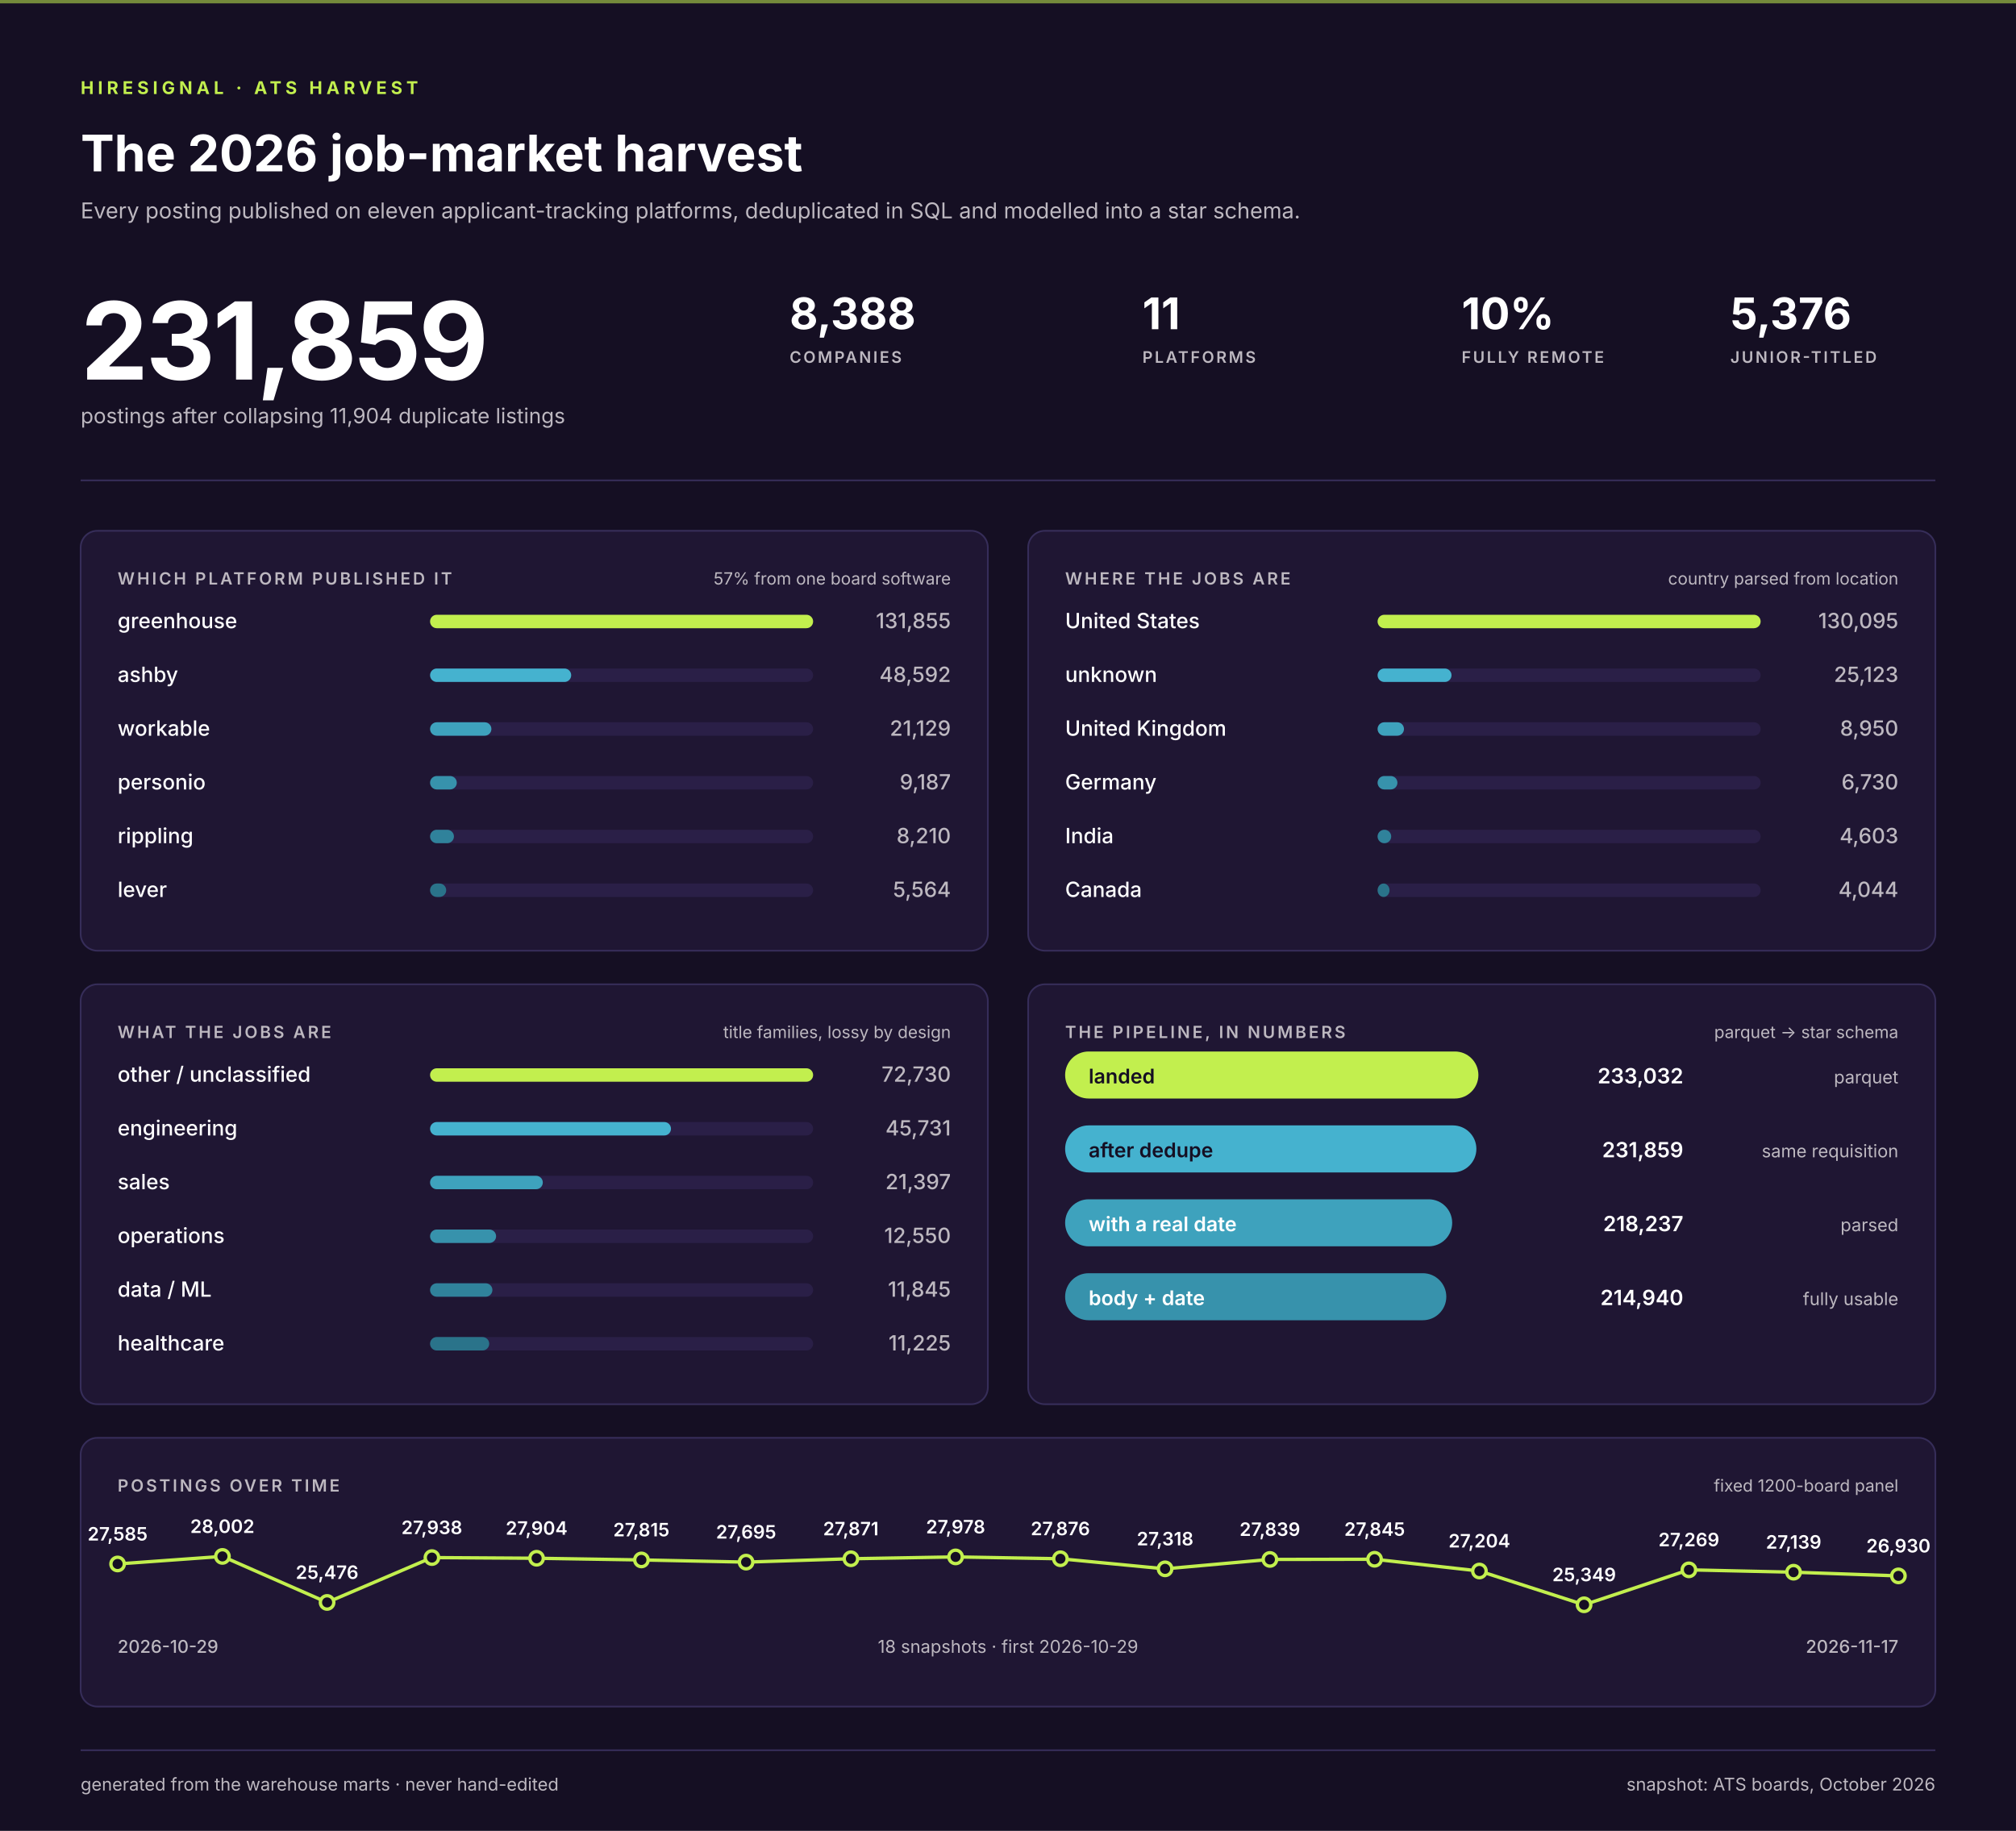
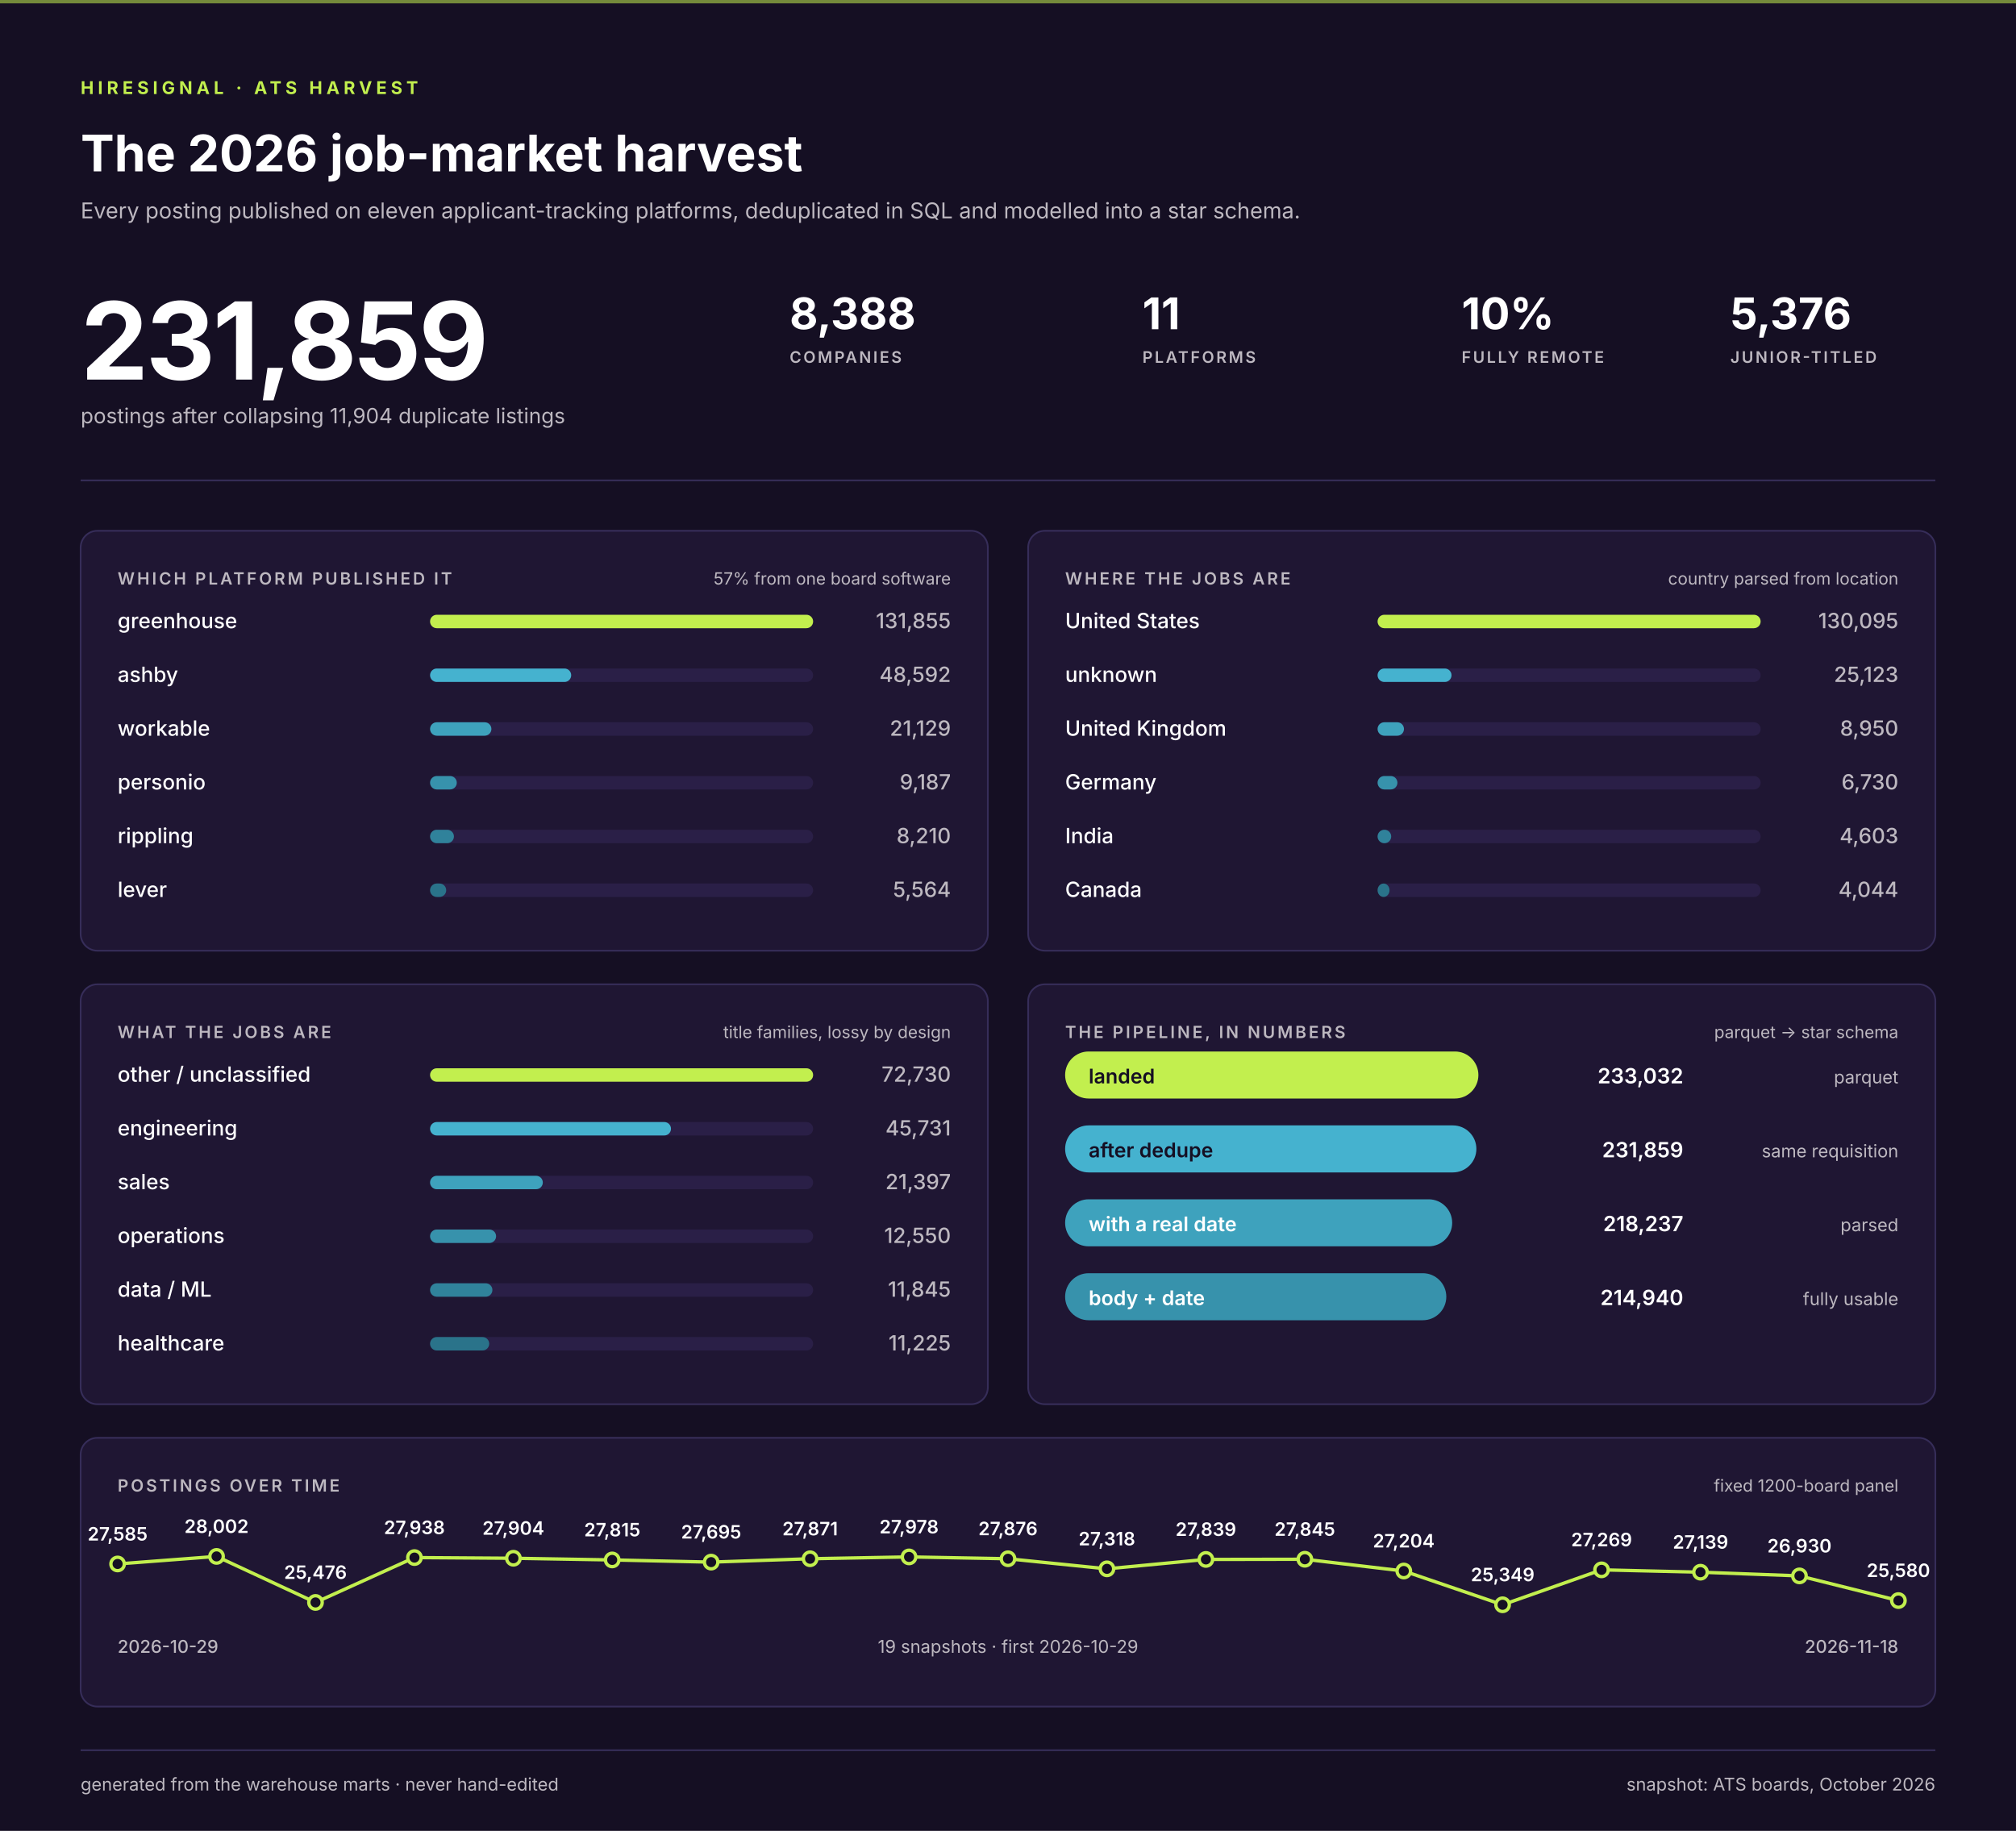
<svg xmlns="http://www.w3.org/2000/svg" width="1200" height="1090" viewBox="0 0 1200 1090" role="img" aria-label="Job-market harvest dashboard">
  <rect x="0.0" y="0.0" width="1200.0" height="1090.0" rx="0" fill="#150f23" />
  <rect x="0" y="0" width="1200" height="2" fill="#c2ef4e" opacity="0.55" />
  <text x="48" y="56" font-family="Inter, -apple-system, Segoe UI, Helvetica, Arial, sans-serif" font-size="10.5" fill="#c2ef4e" font-weight="700" text-anchor="start" letter-spacing="2.4">HIRESIGNAL  ·  ATS HARVEST</text>
  <text x="48" y="102" font-family="Inter, -apple-system, Segoe UI, Helvetica, Arial, sans-serif" font-size="30" fill="#ffffff" font-weight="650" text-anchor="start">The 2026 job-market harvest</text>
  <text x="48" y="130" font-family="Inter, -apple-system, Segoe UI, Helvetica, Arial, sans-serif" font-size="13" fill="#bdb8c0" font-weight="400" text-anchor="start">Every posting published on eleven applicant-tracking platforms, deduplicated in SQL and modelled into a star schema.</text>
  <text x="48" y="226" font-family="Inter, -apple-system, Segoe UI, Helvetica, Arial, sans-serif" font-size="64" fill="#ffffff" font-weight="700" text-anchor="start" letter-spacing="-1.5">231,859</text>
  <text x="48" y="252" font-family="Inter, -apple-system, Segoe UI, Helvetica, Arial, sans-serif" font-size="12.5" fill="#bdb8c0" font-weight="400" text-anchor="start">postings after collapsing 11,904 duplicate listings</text>
  <text x="470" y="196" font-family="Inter, -apple-system, Segoe UI, Helvetica, Arial, sans-serif" font-size="26" fill="#ffffff" font-weight="650" text-anchor="start">8,388</text>
  <text x="470" y="216" font-family="Inter, -apple-system, Segoe UI, Helvetica, Arial, sans-serif" font-size="9.5" fill="#bdb8c0" font-weight="600" text-anchor="start" letter-spacing="1.2">COMPANIES</text>
  <text x="680" y="196" font-family="Inter, -apple-system, Segoe UI, Helvetica, Arial, sans-serif" font-size="26" fill="#ffffff" font-weight="650" text-anchor="start">11</text>
  <text x="680" y="216" font-family="Inter, -apple-system, Segoe UI, Helvetica, Arial, sans-serif" font-size="9.5" fill="#bdb8c0" font-weight="600" text-anchor="start" letter-spacing="1.2">PLATFORMS</text>
  <text x="870" y="196" font-family="Inter, -apple-system, Segoe UI, Helvetica, Arial, sans-serif" font-size="26" fill="#ffffff" font-weight="650" text-anchor="start">10%</text>
  <text x="870" y="216" font-family="Inter, -apple-system, Segoe UI, Helvetica, Arial, sans-serif" font-size="9.5" fill="#bdb8c0" font-weight="600" text-anchor="start" letter-spacing="1.2">FULLY REMOTE</text>
  <text x="1030" y="196" font-family="Inter, -apple-system, Segoe UI, Helvetica, Arial, sans-serif" font-size="26" fill="#ffffff" font-weight="650" text-anchor="start">5,376</text>
  <text x="1030" y="216" font-family="Inter, -apple-system, Segoe UI, Helvetica, Arial, sans-serif" font-size="9.5" fill="#bdb8c0" font-weight="600" text-anchor="start" letter-spacing="1.2">JUNIOR-TITLED</text>
  <line x1="48" y1="286" x2="1152" y2="286" stroke="#362d59" />
  <rect x="48.0" y="316.0" width="540.0" height="250.0" rx="10" fill="#1f1633" stroke="#362d59" />
  <text x="70" y="348" font-family="Inter, -apple-system, Segoe UI, Helvetica, Arial, sans-serif" font-size="10" fill="#bdb8c0" font-weight="600" text-anchor="start" letter-spacing="1.4">WHICH PLATFORM PUBLISHED IT</text>
  <text x="566" y="348" font-family="Inter, -apple-system, Segoe UI, Helvetica, Arial, sans-serif" font-size="10" fill="#bdb8c0" font-weight="400" text-anchor="end">57% from one board software</text>
  <text x="70" y="374.0" font-family="Inter, -apple-system, Segoe UI, Helvetica, Arial, sans-serif" font-size="12.5" fill="#ffffff" font-weight="450" text-anchor="start">greenhouse</text>
  <rect x="256.0" y="366.0" width="228.0" height="8.0" rx="4" fill="#2a1f47" />
  <rect x="256.0" y="366.0" width="228.0" height="8.0" rx="4" fill="#c2ef4e" />
  <text x="566" y="374.0" font-family="Inter, -apple-system, Segoe UI, Helvetica, Arial, sans-serif" font-size="12.5" fill="#bdb8c0" font-weight="500" text-anchor="end">131,855</text>
  <text x="70" y="406.0" font-family="Inter, -apple-system, Segoe UI, Helvetica, Arial, sans-serif" font-size="12.5" fill="#ffffff" font-weight="450" text-anchor="start">ashby</text>
  <rect x="256.0" y="398.0" width="228.0" height="8.0" rx="4" fill="#2a1f47" />
  <rect x="256.0" y="398.0" width="84.0" height="8.0" rx="4" fill="#45b2cf" />
  <text x="566" y="406.0" font-family="Inter, -apple-system, Segoe UI, Helvetica, Arial, sans-serif" font-size="12.5" fill="#bdb8c0" font-weight="500" text-anchor="end">48,592</text>
  <text x="70" y="438.0" font-family="Inter, -apple-system, Segoe UI, Helvetica, Arial, sans-serif" font-size="12.5" fill="#ffffff" font-weight="450" text-anchor="start">workable</text>
  <rect x="256.0" y="430.0" width="228.0" height="8.0" rx="4" fill="#2a1f47" />
  <rect x="256.0" y="430.0" width="36.5" height="8.0" rx="4" fill="#3ea2bd" />
  <text x="566" y="438.0" font-family="Inter, -apple-system, Segoe UI, Helvetica, Arial, sans-serif" font-size="12.5" fill="#bdb8c0" font-weight="500" text-anchor="end">21,129</text>
  <text x="70" y="470.0" font-family="Inter, -apple-system, Segoe UI, Helvetica, Arial, sans-serif" font-size="12.5" fill="#ffffff" font-weight="450" text-anchor="start">personio</text>
  <rect x="256.0" y="462.0" width="228.0" height="8.0" rx="4" fill="#2a1f47" />
  <rect x="256.0" y="462.0" width="15.9" height="8.0" rx="4" fill="#3792ac" />
  <text x="566" y="470.0" font-family="Inter, -apple-system, Segoe UI, Helvetica, Arial, sans-serif" font-size="12.5" fill="#bdb8c0" font-weight="500" text-anchor="end">9,187</text>
  <text x="70" y="502.0" font-family="Inter, -apple-system, Segoe UI, Helvetica, Arial, sans-serif" font-size="12.5" fill="#ffffff" font-weight="450" text-anchor="start">rippling</text>
  <rect x="256.0" y="494.0" width="228.0" height="8.0" rx="4" fill="#2a1f47" />
  <rect x="256.0" y="494.0" width="14.2" height="8.0" rx="4" fill="#30829b" />
  <text x="566" y="502.0" font-family="Inter, -apple-system, Segoe UI, Helvetica, Arial, sans-serif" font-size="12.5" fill="#bdb8c0" font-weight="500" text-anchor="end">8,210</text>
  <text x="70" y="534.0" font-family="Inter, -apple-system, Segoe UI, Helvetica, Arial, sans-serif" font-size="12.5" fill="#ffffff" font-weight="450" text-anchor="start">lever</text>
  <rect x="256.0" y="526.0" width="228.0" height="8.0" rx="4" fill="#2a1f47" />
  <rect x="256.0" y="526.0" width="9.6" height="8.0" rx="4" fill="#2a738a" />
  <text x="566" y="534.0" font-family="Inter, -apple-system, Segoe UI, Helvetica, Arial, sans-serif" font-size="12.5" fill="#bdb8c0" font-weight="500" text-anchor="end">5,564</text>
  <rect x="612.0" y="316.0" width="540.0" height="250.0" rx="10" fill="#1f1633" stroke="#362d59" />
  <text x="634" y="348" font-family="Inter, -apple-system, Segoe UI, Helvetica, Arial, sans-serif" font-size="10" fill="#bdb8c0" font-weight="600" text-anchor="start" letter-spacing="1.4">WHERE THE JOBS ARE</text>
  <text x="1130" y="348" font-family="Inter, -apple-system, Segoe UI, Helvetica, Arial, sans-serif" font-size="10" fill="#bdb8c0" font-weight="400" text-anchor="end">country parsed from location</text>
  <text x="634" y="374.0" font-family="Inter, -apple-system, Segoe UI, Helvetica, Arial, sans-serif" font-size="12.5" fill="#ffffff" font-weight="450" text-anchor="start">United States</text>
  <rect x="820.0" y="366.0" width="228.0" height="8.0" rx="4" fill="#2a1f47" />
  <rect x="820.0" y="366.0" width="228.0" height="8.0" rx="4" fill="#c2ef4e" />
  <text x="1130" y="374.0" font-family="Inter, -apple-system, Segoe UI, Helvetica, Arial, sans-serif" font-size="12.5" fill="#bdb8c0" font-weight="500" text-anchor="end">130,095</text>
  <text x="634" y="406.0" font-family="Inter, -apple-system, Segoe UI, Helvetica, Arial, sans-serif" font-size="12.5" fill="#ffffff" font-weight="450" text-anchor="start">unknown</text>
  <rect x="820.0" y="398.0" width="228.0" height="8.0" rx="4" fill="#2a1f47" />
  <rect x="820.0" y="398.0" width="44.0" height="8.0" rx="4" fill="#45b2cf" />
  <text x="1130" y="406.0" font-family="Inter, -apple-system, Segoe UI, Helvetica, Arial, sans-serif" font-size="12.5" fill="#bdb8c0" font-weight="500" text-anchor="end">25,123</text>
  <text x="634" y="438.0" font-family="Inter, -apple-system, Segoe UI, Helvetica, Arial, sans-serif" font-size="12.5" fill="#ffffff" font-weight="450" text-anchor="start">United Kingdom</text>
  <rect x="820.0" y="430.0" width="228.0" height="8.0" rx="4" fill="#2a1f47" />
  <rect x="820.0" y="430.0" width="15.7" height="8.0" rx="4" fill="#3ea2bd" />
  <text x="1130" y="438.0" font-family="Inter, -apple-system, Segoe UI, Helvetica, Arial, sans-serif" font-size="12.5" fill="#bdb8c0" font-weight="500" text-anchor="end">8,950</text>
  <text x="634" y="470.0" font-family="Inter, -apple-system, Segoe UI, Helvetica, Arial, sans-serif" font-size="12.5" fill="#ffffff" font-weight="450" text-anchor="start">Germany</text>
  <rect x="820.0" y="462.0" width="228.0" height="8.0" rx="4" fill="#2a1f47" />
  <rect x="820.0" y="462.0" width="11.8" height="8.0" rx="4" fill="#3792ac" />
  <text x="1130" y="470.0" font-family="Inter, -apple-system, Segoe UI, Helvetica, Arial, sans-serif" font-size="12.5" fill="#bdb8c0" font-weight="500" text-anchor="end">6,730</text>
  <text x="634" y="502.0" font-family="Inter, -apple-system, Segoe UI, Helvetica, Arial, sans-serif" font-size="12.5" fill="#ffffff" font-weight="450" text-anchor="start">India</text>
  <rect x="820.0" y="494.0" width="228.0" height="8.0" rx="4" fill="#2a1f47" />
  <rect x="820.0" y="494.0" width="8.1" height="8.0" rx="4" fill="#30829b" />
  <text x="1130" y="502.0" font-family="Inter, -apple-system, Segoe UI, Helvetica, Arial, sans-serif" font-size="12.5" fill="#bdb8c0" font-weight="500" text-anchor="end">4,603</text>
  <text x="634" y="534.0" font-family="Inter, -apple-system, Segoe UI, Helvetica, Arial, sans-serif" font-size="12.5" fill="#ffffff" font-weight="450" text-anchor="start">Canada</text>
  <rect x="820.0" y="526.0" width="228.0" height="8.0" rx="4" fill="#2a1f47" />
  <rect x="820.0" y="526.0" width="7.1" height="8.0" rx="4" fill="#2a738a" />
  <text x="1130" y="534.0" font-family="Inter, -apple-system, Segoe UI, Helvetica, Arial, sans-serif" font-size="12.5" fill="#bdb8c0" font-weight="500" text-anchor="end">4,044</text>
  <rect x="48.0" y="586.0" width="540.0" height="250.0" rx="10" fill="#1f1633" stroke="#362d59" />
  <text x="70" y="618" font-family="Inter, -apple-system, Segoe UI, Helvetica, Arial, sans-serif" font-size="10" fill="#bdb8c0" font-weight="600" text-anchor="start" letter-spacing="1.4">WHAT THE JOBS ARE</text>
  <text x="566" y="618" font-family="Inter, -apple-system, Segoe UI, Helvetica, Arial, sans-serif" font-size="10" fill="#bdb8c0" font-weight="400" text-anchor="end">title families, lossy by design</text>
  <text x="70" y="644.0" font-family="Inter, -apple-system, Segoe UI, Helvetica, Arial, sans-serif" font-size="12.5" fill="#ffffff" font-weight="450" text-anchor="start">other / unclassified</text>
  <rect x="256.0" y="636.0" width="228.0" height="8.0" rx="4" fill="#2a1f47" />
  <rect x="256.0" y="636.0" width="228.0" height="8.0" rx="4" fill="#c2ef4e" />
  <text x="566" y="644.0" font-family="Inter, -apple-system, Segoe UI, Helvetica, Arial, sans-serif" font-size="12.5" fill="#bdb8c0" font-weight="500" text-anchor="end">72,730</text>
  <text x="70" y="676.0" font-family="Inter, -apple-system, Segoe UI, Helvetica, Arial, sans-serif" font-size="12.5" fill="#ffffff" font-weight="450" text-anchor="start">engineering</text>
  <rect x="256.0" y="668.0" width="228.0" height="8.0" rx="4" fill="#2a1f47" />
  <rect x="256.0" y="668.0" width="143.4" height="8.0" rx="4" fill="#45b2cf" />
  <text x="566" y="676.0" font-family="Inter, -apple-system, Segoe UI, Helvetica, Arial, sans-serif" font-size="12.5" fill="#bdb8c0" font-weight="500" text-anchor="end">45,731</text>
  <text x="70" y="708.0" font-family="Inter, -apple-system, Segoe UI, Helvetica, Arial, sans-serif" font-size="12.5" fill="#ffffff" font-weight="450" text-anchor="start">sales</text>
  <rect x="256.0" y="700.0" width="228.0" height="8.0" rx="4" fill="#2a1f47" />
  <rect x="256.0" y="700.0" width="67.1" height="8.0" rx="4" fill="#3ea2bd" />
  <text x="566" y="708.0" font-family="Inter, -apple-system, Segoe UI, Helvetica, Arial, sans-serif" font-size="12.5" fill="#bdb8c0" font-weight="500" text-anchor="end">21,397</text>
  <text x="70" y="740.0" font-family="Inter, -apple-system, Segoe UI, Helvetica, Arial, sans-serif" font-size="12.5" fill="#ffffff" font-weight="450" text-anchor="start">operations</text>
  <rect x="256.0" y="732.0" width="228.0" height="8.0" rx="4" fill="#2a1f47" />
  <rect x="256.0" y="732.0" width="39.3" height="8.0" rx="4" fill="#3792ac" />
  <text x="566" y="740.0" font-family="Inter, -apple-system, Segoe UI, Helvetica, Arial, sans-serif" font-size="12.5" fill="#bdb8c0" font-weight="500" text-anchor="end">12,550</text>
  <text x="70" y="772.0" font-family="Inter, -apple-system, Segoe UI, Helvetica, Arial, sans-serif" font-size="12.5" fill="#ffffff" font-weight="450" text-anchor="start">data / ML</text>
  <rect x="256.0" y="764.0" width="228.0" height="8.0" rx="4" fill="#2a1f47" />
  <rect x="256.0" y="764.0" width="37.1" height="8.0" rx="4" fill="#30829b" />
  <text x="566" y="772.0" font-family="Inter, -apple-system, Segoe UI, Helvetica, Arial, sans-serif" font-size="12.5" fill="#bdb8c0" font-weight="500" text-anchor="end">11,845</text>
  <text x="70" y="804.0" font-family="Inter, -apple-system, Segoe UI, Helvetica, Arial, sans-serif" font-size="12.5" fill="#ffffff" font-weight="450" text-anchor="start">healthcare</text>
  <rect x="256.0" y="796.0" width="228.0" height="8.0" rx="4" fill="#2a1f47" />
  <rect x="256.0" y="796.0" width="35.2" height="8.0" rx="4" fill="#2a738a" />
  <text x="566" y="804.0" font-family="Inter, -apple-system, Segoe UI, Helvetica, Arial, sans-serif" font-size="12.5" fill="#bdb8c0" font-weight="500" text-anchor="end">11,225</text>
  <rect x="612.0" y="586.0" width="540.0" height="250.0" rx="10" fill="#1f1633" stroke="#362d59" />
  <text x="634" y="618" font-family="Inter, -apple-system, Segoe UI, Helvetica, Arial, sans-serif" font-size="10" fill="#bdb8c0" font-weight="600" text-anchor="start" letter-spacing="1.4">THE PIPELINE, IN NUMBERS</text>
  <text x="1130" y="618" font-family="Inter, -apple-system, Segoe UI, Helvetica, Arial, sans-serif" font-size="10" fill="#bdb8c0" font-weight="400" text-anchor="end">parquet → star schema</text>
  <rect x="634.0" y="626.0" width="246.0" height="28.0" rx="14" fill="#c2ef4e" />
  <text x="648" y="645" font-family="Inter, -apple-system, Segoe UI, Helvetica, Arial, sans-serif" font-size="12" fill="#150f23" font-weight="600" text-anchor="start">landed</text>
  <text x="1002" y="645" font-family="Inter, -apple-system, Segoe UI, Helvetica, Arial, sans-serif" font-size="12.5" fill="#ffffff" font-weight="600" text-anchor="end">233,032</text>
  <text x="1130" y="645" font-family="Inter, -apple-system, Segoe UI, Helvetica, Arial, sans-serif" font-size="10.5" fill="#bdb8c0" font-weight="400" text-anchor="end">parquet</text>
  <rect x="634.0" y="670.0" width="244.8" height="28.0" rx="14" fill="#45b2cf" />
  <text x="648" y="689" font-family="Inter, -apple-system, Segoe UI, Helvetica, Arial, sans-serif" font-size="12" fill="#150f23" font-weight="600" text-anchor="start">after dedupe</text>
  <text x="1002" y="689" font-family="Inter, -apple-system, Segoe UI, Helvetica, Arial, sans-serif" font-size="12.5" fill="#ffffff" font-weight="600" text-anchor="end">231,859</text>
  <text x="1130" y="689" font-family="Inter, -apple-system, Segoe UI, Helvetica, Arial, sans-serif" font-size="10.5" fill="#bdb8c0" font-weight="400" text-anchor="end">same requisition</text>
  <rect x="634.0" y="714.0" width="230.4" height="28.0" rx="14" fill="#3ea2bd" />
  <text x="648" y="733" font-family="Inter, -apple-system, Segoe UI, Helvetica, Arial, sans-serif" font-size="12" fill="#ffffff" font-weight="600" text-anchor="start">with a real date</text>
  <text x="1002" y="733" font-family="Inter, -apple-system, Segoe UI, Helvetica, Arial, sans-serif" font-size="12.5" fill="#ffffff" font-weight="600" text-anchor="end">218,237</text>
  <text x="1130" y="733" font-family="Inter, -apple-system, Segoe UI, Helvetica, Arial, sans-serif" font-size="10.5" fill="#bdb8c0" font-weight="400" text-anchor="end">parsed</text>
  <rect x="634.0" y="758.0" width="226.9" height="28.0" rx="14" fill="#3792ac" />
  <text x="648" y="777" font-family="Inter, -apple-system, Segoe UI, Helvetica, Arial, sans-serif" font-size="12" fill="#ffffff" font-weight="600" text-anchor="start">body + date</text>
  <text x="1002" y="777" font-family="Inter, -apple-system, Segoe UI, Helvetica, Arial, sans-serif" font-size="12.5" fill="#ffffff" font-weight="600" text-anchor="end">214,940</text>
  <text x="1130" y="777" font-family="Inter, -apple-system, Segoe UI, Helvetica, Arial, sans-serif" font-size="10.5" fill="#bdb8c0" font-weight="400" text-anchor="end">fully usable</text>
  <rect x="48.0" y="856.0" width="1104.0" height="160.0" rx="10" fill="#1f1633" stroke="#362d59" />
  <text x="70" y="888" font-family="Inter, -apple-system, Segoe UI, Helvetica, Arial, sans-serif" font-size="10" fill="#bdb8c0" font-weight="600" text-anchor="start" letter-spacing="1.4">POSTINGS OVER TIME</text>
  <text x="1130" y="888" font-family="Inter, -apple-system, Segoe UI, Helvetica, Arial, sans-serif" font-size="10" fill="#bdb8c0" font-weight="400" text-anchor="end">fixed 1200-board panel</text>
-   <polyline fill="none" stroke="#c2ef4e" stroke-width="2" stroke-linejoin="round" stroke-linecap="round" points="70.0,931.1 132.4,926.6 194.7,954.0 257.1,927.3 319.4,927.7 381.8,928.7 444.1,930.0 506.5,928.0 568.8,926.9 631.2,928.0 693.5,934.0 755.9,928.4 818.2,928.3 880.6,935.3 942.9,955.4 1005.3,934.6 1067.6,936.0 1130.0,938.2" />
+   <polyline fill="none" stroke="#c2ef4e" stroke-width="2" stroke-linejoin="round" stroke-linecap="round" points="70.0,931.1 128.9,926.6 187.8,954.0 246.7,927.3 305.6,927.7 364.4,928.7 423.3,930.0 482.2,928.0 541.1,926.9 600.0,928.0 658.9,934.0 717.8,928.4 776.7,928.3 835.6,935.3 894.4,955.4 953.3,934.6 1012.2,936.0 1071.1,938.2 1130.0,952.9" />
  <circle cx="70.0" cy="931.1" r="4" fill="#150f23" stroke="#c2ef4e" stroke-width="2" />
  <text x="70.0" y="917.144" font-family="Inter, -apple-system, Segoe UI, Helvetica, Arial, sans-serif" font-size="11" fill="#ffffff" font-weight="600" text-anchor="middle">27,585</text>
-   <circle cx="132.4" cy="926.6" r="4" fill="#150f23" stroke="#c2ef4e" stroke-width="2" />
-   <text x="132.353" y="912.625" font-family="Inter, -apple-system, Segoe UI, Helvetica, Arial, sans-serif" font-size="11" fill="#ffffff" font-weight="600" text-anchor="middle">28,002</text>
-   <circle cx="194.7" cy="954.0" r="4" fill="#150f23" stroke="#c2ef4e" stroke-width="2" />
-   <text x="194.706" y="939.999" font-family="Inter, -apple-system, Segoe UI, Helvetica, Arial, sans-serif" font-size="11" fill="#ffffff" font-weight="600" text-anchor="middle">25,476</text>
-   <circle cx="257.1" cy="927.3" r="4" fill="#150f23" stroke="#c2ef4e" stroke-width="2" />
-   <text x="257.059" y="913.319" font-family="Inter, -apple-system, Segoe UI, Helvetica, Arial, sans-serif" font-size="11" fill="#ffffff" font-weight="600" text-anchor="middle">27,938</text>
-   <circle cx="319.4" cy="927.7" r="4" fill="#150f23" stroke="#c2ef4e" stroke-width="2" />
-   <text x="319.412" y="913.687" font-family="Inter, -apple-system, Segoe UI, Helvetica, Arial, sans-serif" font-size="11" fill="#ffffff" font-weight="600" text-anchor="middle">27,904</text>
-   <circle cx="381.8" cy="928.7" r="4" fill="#150f23" stroke="#c2ef4e" stroke-width="2" />
-   <text x="381.765" y="914.651" font-family="Inter, -apple-system, Segoe UI, Helvetica, Arial, sans-serif" font-size="11" fill="#ffffff" font-weight="600" text-anchor="middle">27,815</text>
-   <circle cx="444.1" cy="930.0" r="4" fill="#150f23" stroke="#c2ef4e" stroke-width="2" />
-   <text x="444.118" y="915.952" font-family="Inter, -apple-system, Segoe UI, Helvetica, Arial, sans-serif" font-size="11" fill="#ffffff" font-weight="600" text-anchor="middle">27,695</text>
-   <circle cx="506.5" cy="928.0" r="4" fill="#150f23" stroke="#c2ef4e" stroke-width="2" />
-   <text x="506.471" y="914.045" font-family="Inter, -apple-system, Segoe UI, Helvetica, Arial, sans-serif" font-size="11" fill="#ffffff" font-weight="600" text-anchor="middle">27,871</text>
-   <circle cx="568.8" cy="926.9" r="4" fill="#150f23" stroke="#c2ef4e" stroke-width="2" />
-   <text x="568.824" y="912.885" font-family="Inter, -apple-system, Segoe UI, Helvetica, Arial, sans-serif" font-size="11" fill="#ffffff" font-weight="600" text-anchor="middle">27,978</text>
-   <circle cx="631.2" cy="928.0" r="4" fill="#150f23" stroke="#c2ef4e" stroke-width="2" />
-   <text x="631.176" y="913.99" font-family="Inter, -apple-system, Segoe UI, Helvetica, Arial, sans-serif" font-size="11" fill="#ffffff" font-weight="600" text-anchor="middle">27,876</text>
-   <circle cx="693.5" cy="934.0" r="4" fill="#150f23" stroke="#c2ef4e" stroke-width="2" />
-   <text x="693.529" y="920.037" font-family="Inter, -apple-system, Segoe UI, Helvetica, Arial, sans-serif" font-size="11" fill="#ffffff" font-weight="600" text-anchor="middle">27,318</text>
-   <circle cx="755.9" cy="928.4" r="4" fill="#150f23" stroke="#c2ef4e" stroke-width="2" />
-   <text x="755.882" y="914.391" font-family="Inter, -apple-system, Segoe UI, Helvetica, Arial, sans-serif" font-size="11" fill="#ffffff" font-weight="600" text-anchor="middle">27,839</text>
-   <circle cx="818.2" cy="928.3" r="4" fill="#150f23" stroke="#c2ef4e" stroke-width="2" />
-   <text x="818.235" y="914.326" font-family="Inter, -apple-system, Segoe UI, Helvetica, Arial, sans-serif" font-size="11" fill="#ffffff" font-weight="600" text-anchor="middle">27,845</text>
-   <circle cx="880.6" cy="935.3" r="4" fill="#150f23" stroke="#c2ef4e" stroke-width="2" />
-   <text x="880.588" y="921.273" font-family="Inter, -apple-system, Segoe UI, Helvetica, Arial, sans-serif" font-size="11" fill="#ffffff" font-weight="600" text-anchor="middle">27,204</text>
-   <circle cx="942.9" cy="955.4" r="4" fill="#150f23" stroke="#c2ef4e" stroke-width="2" />
-   <text x="942.941" y="941.375" font-family="Inter, -apple-system, Segoe UI, Helvetica, Arial, sans-serif" font-size="11" fill="#ffffff" font-weight="600" text-anchor="middle">25,349</text>
-   <circle cx="1005.3" cy="934.6" r="4" fill="#150f23" stroke="#c2ef4e" stroke-width="2" />
-   <text x="1005.294" y="920.568" font-family="Inter, -apple-system, Segoe UI, Helvetica, Arial, sans-serif" font-size="11" fill="#ffffff" font-weight="600" text-anchor="middle">27,269</text>
-   <circle cx="1067.6" cy="936.0" r="4" fill="#150f23" stroke="#c2ef4e" stroke-width="2" />
-   <text x="1067.647" y="921.977" font-family="Inter, -apple-system, Segoe UI, Helvetica, Arial, sans-serif" font-size="11" fill="#ffffff" font-weight="600" text-anchor="middle">27,139</text>
-   <circle cx="1130.0" cy="938.2" r="4" fill="#150f23" stroke="#c2ef4e" stroke-width="2" />
-   <text x="1130.0" y="924.242" font-family="Inter, -apple-system, Segoe UI, Helvetica, Arial, sans-serif" font-size="11" fill="#ffffff" font-weight="600" text-anchor="middle">26,930</text>
+   <circle cx="128.9" cy="926.6" r="4" fill="#150f23" stroke="#c2ef4e" stroke-width="2" />
+   <text x="128.889" y="912.625" font-family="Inter, -apple-system, Segoe UI, Helvetica, Arial, sans-serif" font-size="11" fill="#ffffff" font-weight="600" text-anchor="middle">28,002</text>
+   <circle cx="187.8" cy="954.0" r="4" fill="#150f23" stroke="#c2ef4e" stroke-width="2" />
+   <text x="187.778" y="939.999" font-family="Inter, -apple-system, Segoe UI, Helvetica, Arial, sans-serif" font-size="11" fill="#ffffff" font-weight="600" text-anchor="middle">25,476</text>
+   <circle cx="246.7" cy="927.3" r="4" fill="#150f23" stroke="#c2ef4e" stroke-width="2" />
+   <text x="246.667" y="913.319" font-family="Inter, -apple-system, Segoe UI, Helvetica, Arial, sans-serif" font-size="11" fill="#ffffff" font-weight="600" text-anchor="middle">27,938</text>
+   <circle cx="305.6" cy="927.7" r="4" fill="#150f23" stroke="#c2ef4e" stroke-width="2" />
+   <text x="305.556" y="913.687" font-family="Inter, -apple-system, Segoe UI, Helvetica, Arial, sans-serif" font-size="11" fill="#ffffff" font-weight="600" text-anchor="middle">27,904</text>
+   <circle cx="364.4" cy="928.7" r="4" fill="#150f23" stroke="#c2ef4e" stroke-width="2" />
+   <text x="364.444" y="914.651" font-family="Inter, -apple-system, Segoe UI, Helvetica, Arial, sans-serif" font-size="11" fill="#ffffff" font-weight="600" text-anchor="middle">27,815</text>
+   <circle cx="423.3" cy="930.0" r="4" fill="#150f23" stroke="#c2ef4e" stroke-width="2" />
+   <text x="423.333" y="915.952" font-family="Inter, -apple-system, Segoe UI, Helvetica, Arial, sans-serif" font-size="11" fill="#ffffff" font-weight="600" text-anchor="middle">27,695</text>
+   <circle cx="482.2" cy="928.0" r="4" fill="#150f23" stroke="#c2ef4e" stroke-width="2" />
+   <text x="482.222" y="914.045" font-family="Inter, -apple-system, Segoe UI, Helvetica, Arial, sans-serif" font-size="11" fill="#ffffff" font-weight="600" text-anchor="middle">27,871</text>
+   <circle cx="541.1" cy="926.9" r="4" fill="#150f23" stroke="#c2ef4e" stroke-width="2" />
+   <text x="541.111" y="912.885" font-family="Inter, -apple-system, Segoe UI, Helvetica, Arial, sans-serif" font-size="11" fill="#ffffff" font-weight="600" text-anchor="middle">27,978</text>
+   <circle cx="600.0" cy="928.0" r="4" fill="#150f23" stroke="#c2ef4e" stroke-width="2" />
+   <text x="600.0" y="913.99" font-family="Inter, -apple-system, Segoe UI, Helvetica, Arial, sans-serif" font-size="11" fill="#ffffff" font-weight="600" text-anchor="middle">27,876</text>
+   <circle cx="658.9" cy="934.0" r="4" fill="#150f23" stroke="#c2ef4e" stroke-width="2" />
+   <text x="658.889" y="920.037" font-family="Inter, -apple-system, Segoe UI, Helvetica, Arial, sans-serif" font-size="11" fill="#ffffff" font-weight="600" text-anchor="middle">27,318</text>
+   <circle cx="717.8" cy="928.4" r="4" fill="#150f23" stroke="#c2ef4e" stroke-width="2" />
+   <text x="717.778" y="914.391" font-family="Inter, -apple-system, Segoe UI, Helvetica, Arial, sans-serif" font-size="11" fill="#ffffff" font-weight="600" text-anchor="middle">27,839</text>
+   <circle cx="776.7" cy="928.3" r="4" fill="#150f23" stroke="#c2ef4e" stroke-width="2" />
+   <text x="776.667" y="914.326" font-family="Inter, -apple-system, Segoe UI, Helvetica, Arial, sans-serif" font-size="11" fill="#ffffff" font-weight="600" text-anchor="middle">27,845</text>
+   <circle cx="835.6" cy="935.3" r="4" fill="#150f23" stroke="#c2ef4e" stroke-width="2" />
+   <text x="835.556" y="921.273" font-family="Inter, -apple-system, Segoe UI, Helvetica, Arial, sans-serif" font-size="11" fill="#ffffff" font-weight="600" text-anchor="middle">27,204</text>
+   <circle cx="894.4" cy="955.4" r="4" fill="#150f23" stroke="#c2ef4e" stroke-width="2" />
+   <text x="894.444" y="941.375" font-family="Inter, -apple-system, Segoe UI, Helvetica, Arial, sans-serif" font-size="11" fill="#ffffff" font-weight="600" text-anchor="middle">25,349</text>
+   <circle cx="953.3" cy="934.6" r="4" fill="#150f23" stroke="#c2ef4e" stroke-width="2" />
+   <text x="953.333" y="920.568" font-family="Inter, -apple-system, Segoe UI, Helvetica, Arial, sans-serif" font-size="11" fill="#ffffff" font-weight="600" text-anchor="middle">27,269</text>
+   <circle cx="1012.2" cy="936.0" r="4" fill="#150f23" stroke="#c2ef4e" stroke-width="2" />
+   <text x="1012.222" y="921.977" font-family="Inter, -apple-system, Segoe UI, Helvetica, Arial, sans-serif" font-size="11" fill="#ffffff" font-weight="600" text-anchor="middle">27,139</text>
+   <circle cx="1071.1" cy="938.2" r="4" fill="#150f23" stroke="#c2ef4e" stroke-width="2" />
+   <text x="1071.111" y="924.242" font-family="Inter, -apple-system, Segoe UI, Helvetica, Arial, sans-serif" font-size="11" fill="#ffffff" font-weight="600" text-anchor="middle">26,930</text>
+   <circle cx="1130.0" cy="952.9" r="4" fill="#150f23" stroke="#c2ef4e" stroke-width="2" />
+   <text x="1130.0" y="938.872" font-family="Inter, -apple-system, Segoe UI, Helvetica, Arial, sans-serif" font-size="11" fill="#ffffff" font-weight="600" text-anchor="middle">25,580</text>
  <text x="70" y="984" font-family="Inter, -apple-system, Segoe UI, Helvetica, Arial, sans-serif" font-size="10.5" fill="#bdb8c0" font-weight="500" text-anchor="start">2026-10-29</text>
-   <text x="1130" y="984" font-family="Inter, -apple-system, Segoe UI, Helvetica, Arial, sans-serif" font-size="10.5" fill="#bdb8c0" font-weight="500" text-anchor="end">2026-11-17</text>
-   <text x="600.0" y="984" font-family="Inter, -apple-system, Segoe UI, Helvetica, Arial, sans-serif" font-size="10.5" fill="#bdb8c0" font-weight="400" text-anchor="middle">18 snapshots · first 2026-10-29</text>
+   <text x="1130" y="984" font-family="Inter, -apple-system, Segoe UI, Helvetica, Arial, sans-serif" font-size="10.5" fill="#bdb8c0" font-weight="500" text-anchor="end">2026-11-18</text>
+   <text x="600.0" y="984" font-family="Inter, -apple-system, Segoe UI, Helvetica, Arial, sans-serif" font-size="10.5" fill="#bdb8c0" font-weight="400" text-anchor="middle">19 snapshots · first 2026-10-29</text>
  <line x1="48" y1="1042" x2="1152" y2="1042" stroke="#362d59" />
  <text x="48" y="1066" font-family="Inter, -apple-system, Segoe UI, Helvetica, Arial, sans-serif" font-size="10.5" fill="#bdb8c0" font-weight="400" text-anchor="start">generated from the warehouse marts · never hand-edited</text>
  <text x="1152" y="1066" font-family="Inter, -apple-system, Segoe UI, Helvetica, Arial, sans-serif" font-size="10.5" fill="#bdb8c0" font-weight="400" text-anchor="end">snapshot: ATS boards, October 2026</text>
</svg>
